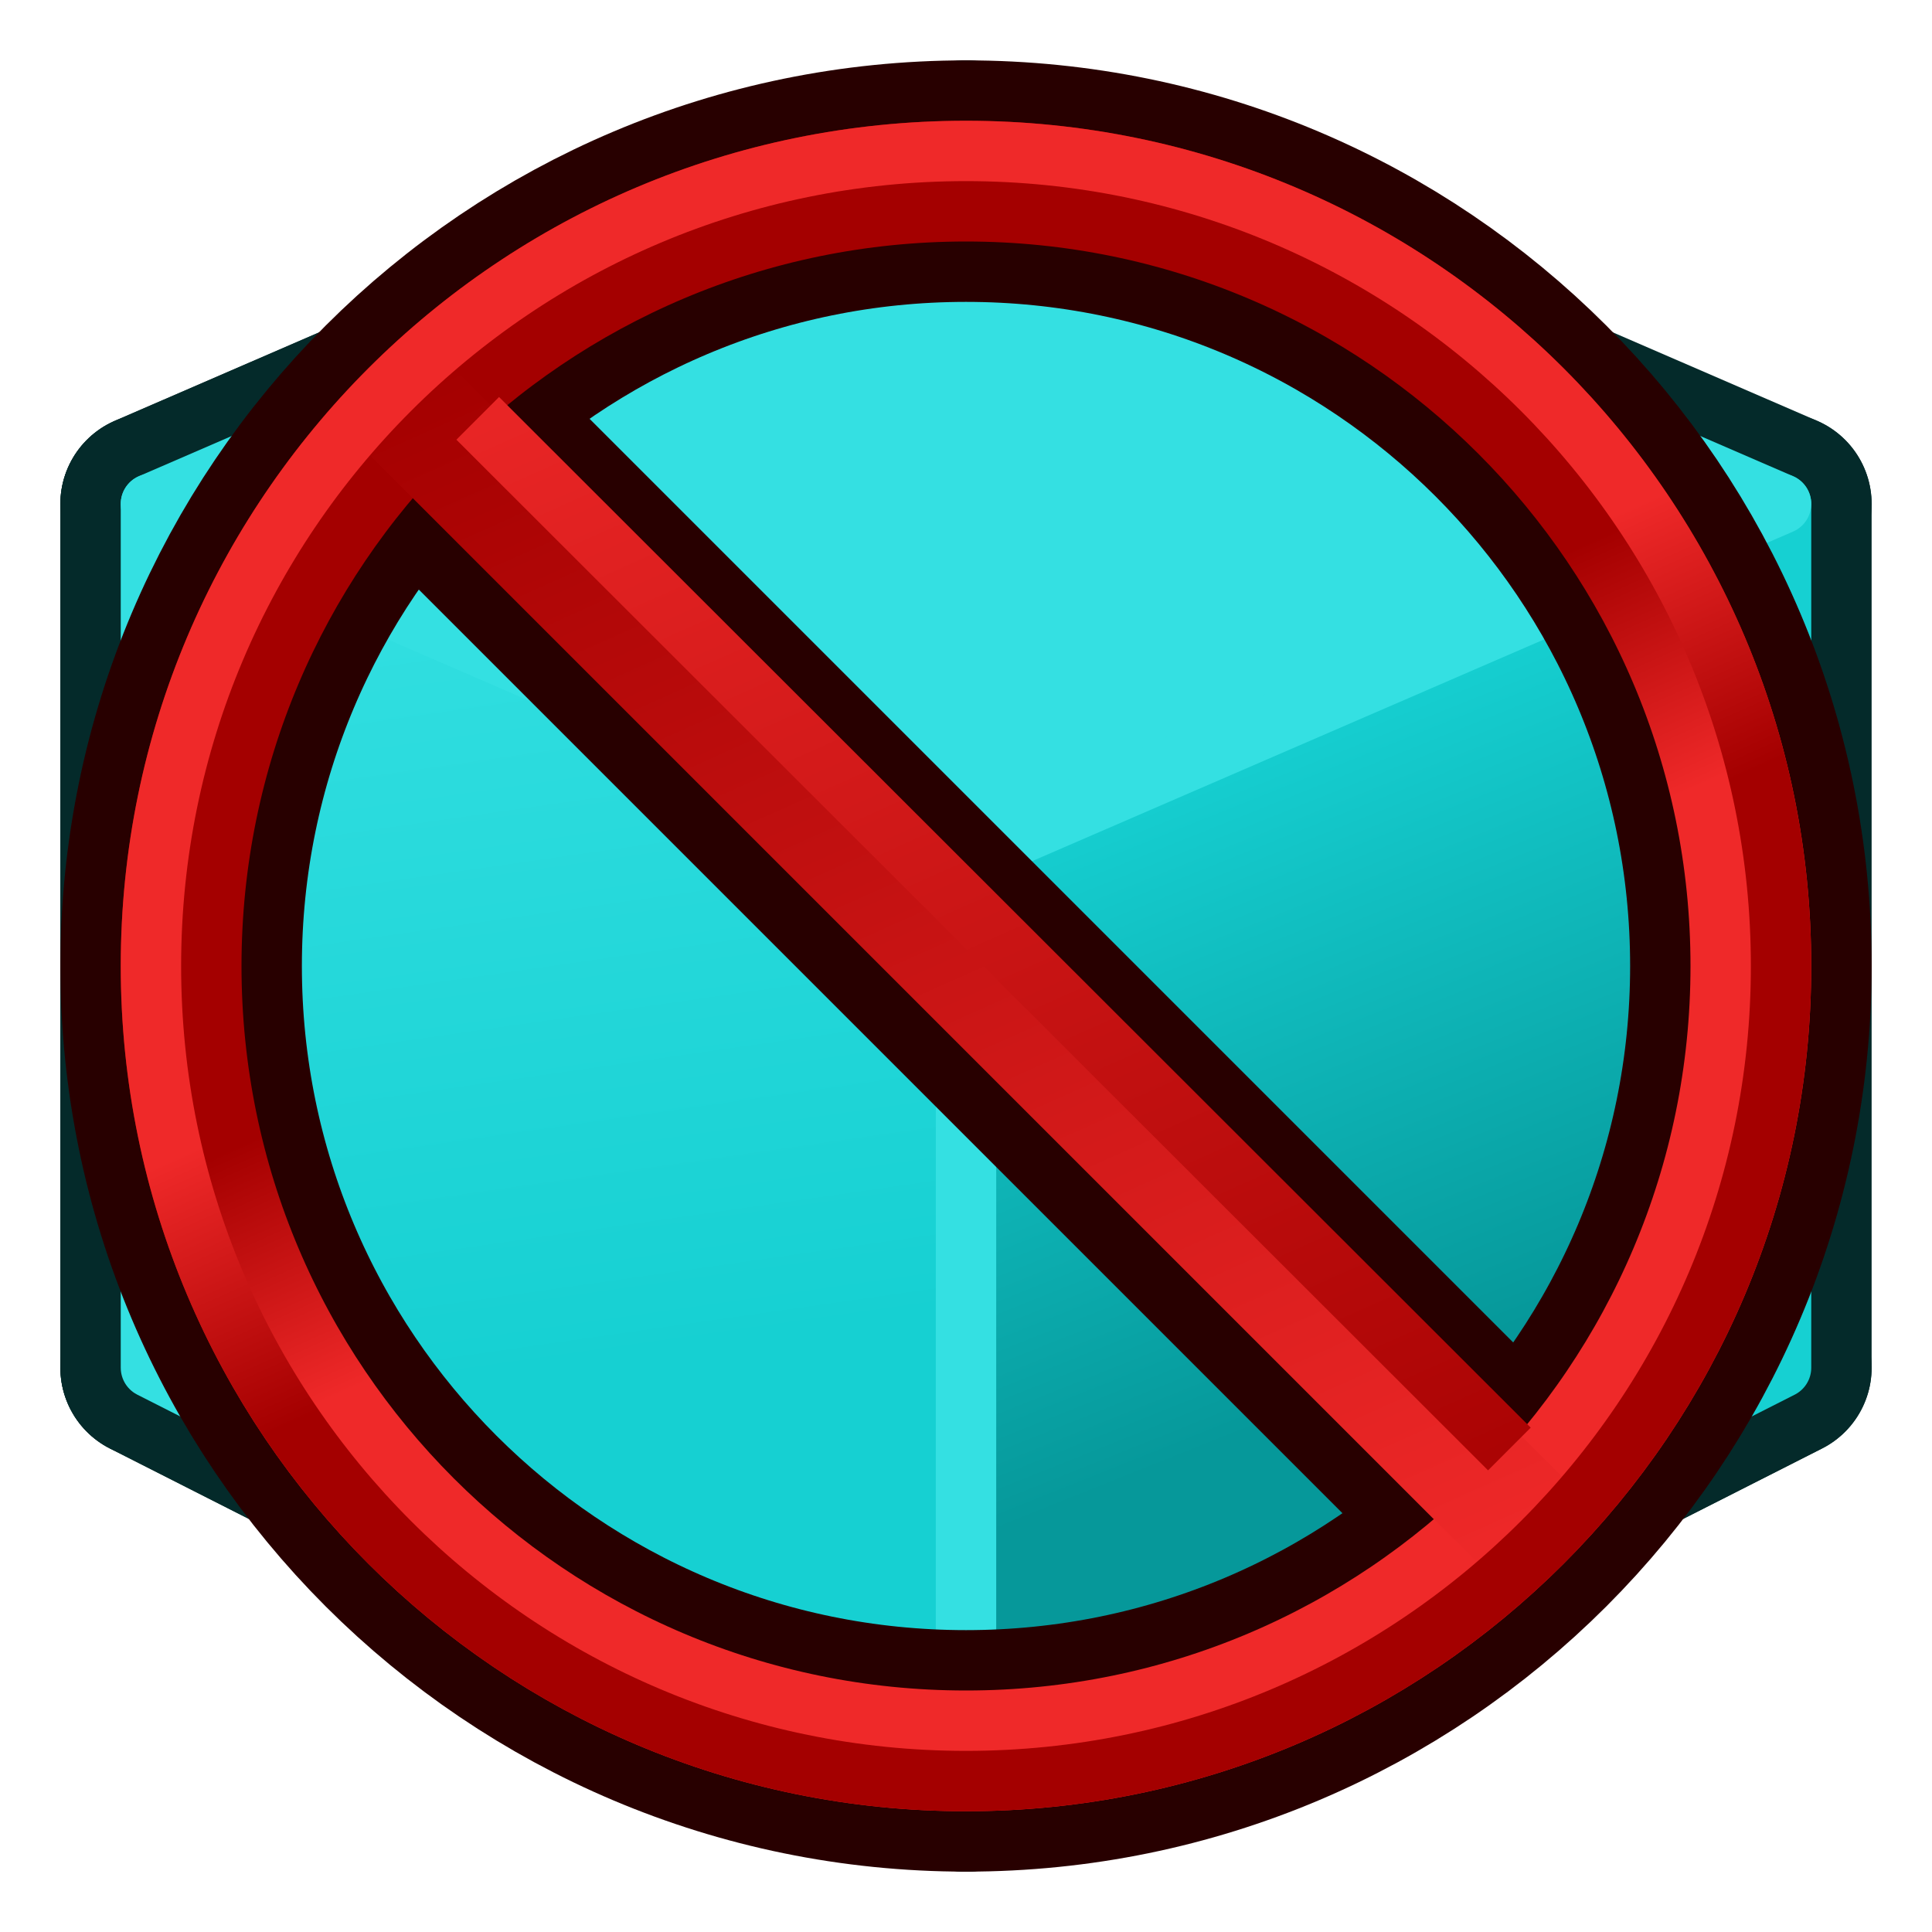
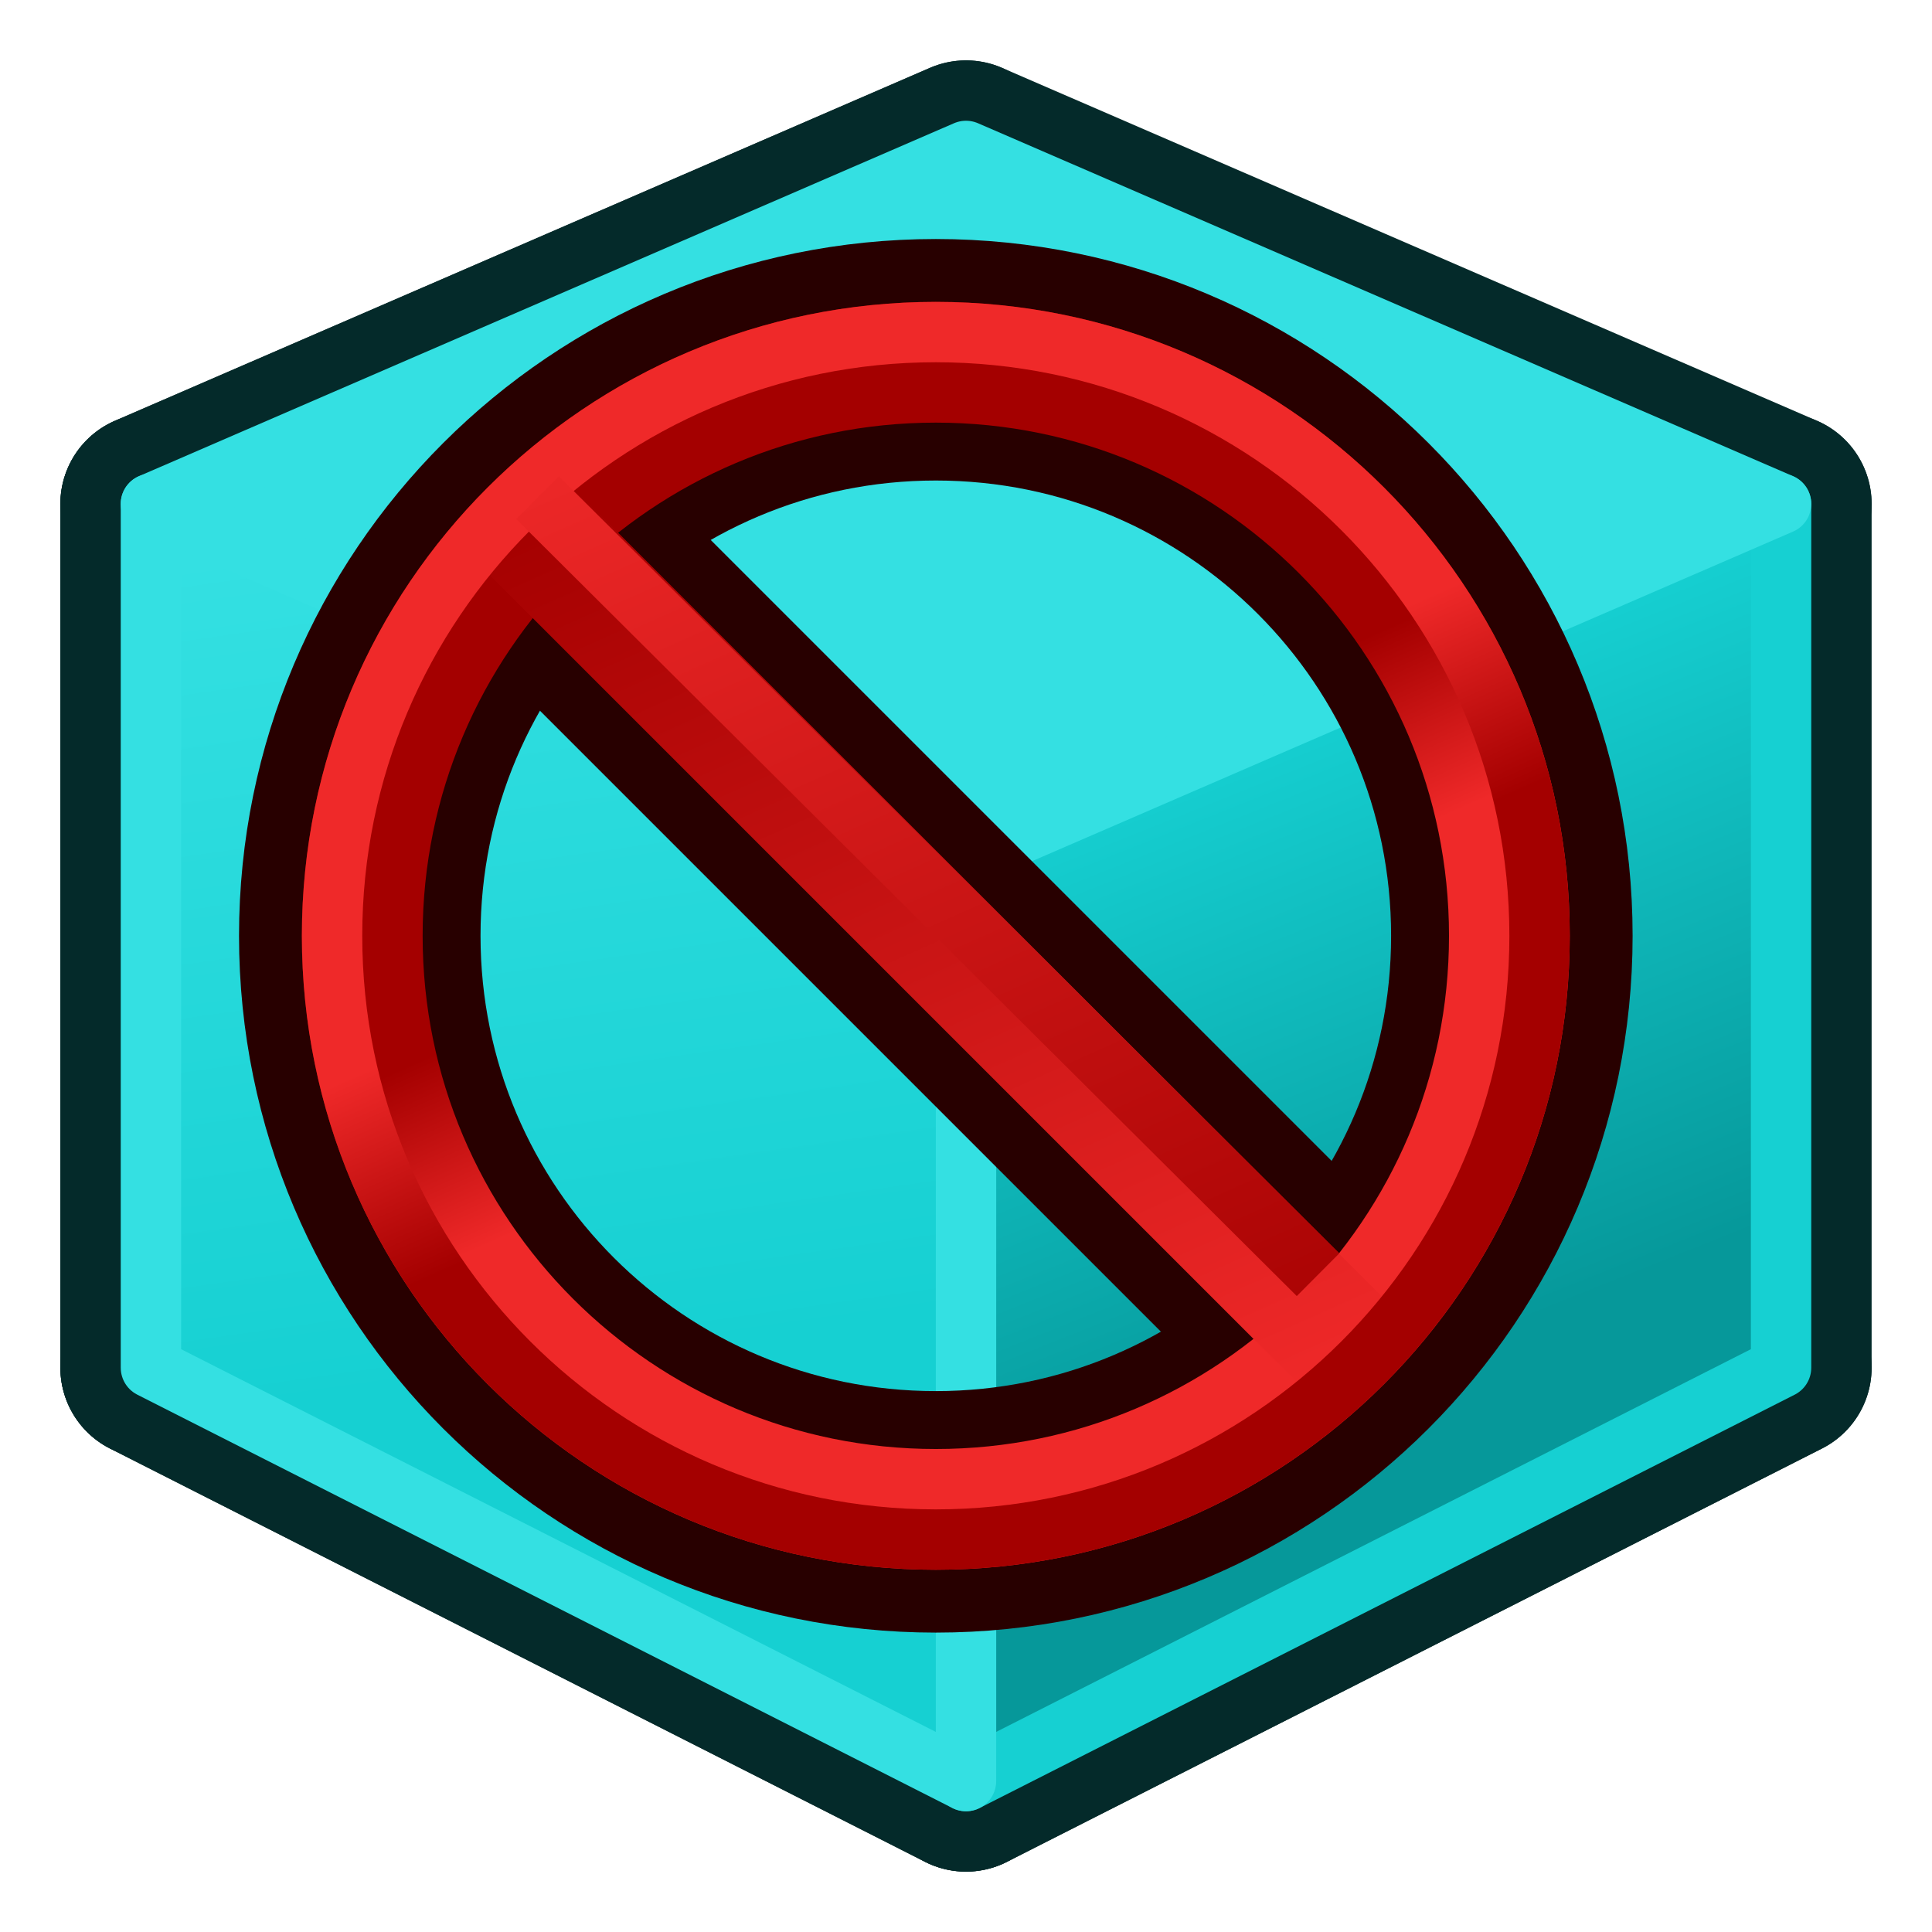
<svg xmlns="http://www.w3.org/2000/svg" xmlns:xlink="http://www.w3.org/1999/xlink" width="64px" height="64px" id="svg6248" version="1.1">
  <defs id="defs6250">
    <linearGradient id="linearGradient3783">
      <stop style="stop-color:#06989a;stop-opacity:1;" offset="0" id="stop3785" />
      <stop style="stop-color:#16d0d2;stop-opacity:1" offset="1" id="stop3787" />
    </linearGradient>
    <linearGradient id="linearGradient3775">
      <stop style="stop-color:#16d0d2;stop-opacity:1" offset="0" id="stop3777" />
      <stop style="stop-color:#34e0e2;stop-opacity:1" offset="1" id="stop3779" />
    </linearGradient>
    <linearGradient id="linearGradient3253">
      <stop style="stop-color:#89d5f8;stop-opacity:1;" offset="0" id="stop3255" />
      <stop style="stop-color:#00899e;stop-opacity:1;" offset="1" id="stop3257" />
    </linearGradient>
    <linearGradient id="linearGradient6816">
      <stop style="stop-color:#000000;stop-opacity:1;" offset="0" id="stop6818" />
      <stop style="stop-color:#000000;stop-opacity:0;" offset="1" id="stop6820" />
    </linearGradient>
    <linearGradient id="linearGradient6781">
      <stop style="stop-color:#ffffff;stop-opacity:1;" offset="0" id="stop6783" />
      <stop style="stop-color:#3465a4;stop-opacity:0;" offset="1" id="stop6785" />
    </linearGradient>
    <radialGradient xlink:href="#linearGradient6816" id="radialGradient6822" cx="33.37" cy="51.929" fx="33.37" fy="51.929" r="25.199" gradientTransform="matrix(1.158163,0,0,0.6558985,-7.29237,16.12608)" gradientUnits="userSpaceOnUse" />
    <radialGradient xlink:href="#linearGradient3253" id="radialGradient3259" cx="18.418" cy="17.014" fx="18.418" fy="17.014" r="27.987" gradientTransform="matrix(0.9724373,-0.105657,5.0523169e-2,0.4650009,-0.3519546,9.585438)" gradientUnits="userSpaceOnUse" />
    <radialGradient xlink:href="#linearGradient3253" id="radialGradient3270" gradientUnits="userSpaceOnUse" gradientTransform="matrix(0.9724373,-0.105657,0.05052317,0.4650009,-0.3519546,9.585438)" cx="18.418" cy="17.014" fx="18.418" fy="17.014" r="27.987" />
    <linearGradient xlink:href="#linearGradient3775" id="linearGradient3781" x1="14" y1="46" x2="10" y2="18" gradientUnits="userSpaceOnUse" />
    <linearGradient xlink:href="#linearGradient3783" id="linearGradient3789" x1="50" y1="44" x2="42" y2="24" gradientUnits="userSpaceOnUse" />
    <linearGradient xlink:href="#linearGradient3899" id="linearGradient3905" x1="145.72" y1="158.352" x2="127.682" y2="117.972" gradientUnits="userSpaceOnUse" />
    <linearGradient id="linearGradient3899">
      <stop style="stop-color:#a40000;stop-opacity:1" offset="0" id="stop3901" />
      <stop style="stop-color:#ef2929;stop-opacity:1" offset="1" id="stop3903" />
    </linearGradient>
    <linearGradient xlink:href="#linearGradient3899" id="linearGradient4039" gradientUnits="userSpaceOnUse" x1="145.72" y1="158.352" x2="127.682" y2="117.972" />
    <linearGradient xlink:href="#linearGradient3899" id="linearGradient3907" gradientUnits="userSpaceOnUse" x1="145.72" y1="158.352" x2="127.682" y2="117.972" />
    <linearGradient xlink:href="#linearGradient3891" id="linearGradient3897" x1="130.565" y1="118.313" x2="147.897" y2="157.057" gradientUnits="userSpaceOnUse" />
    <linearGradient id="linearGradient3891">
      <stop style="stop-color:#a40000;stop-opacity:1" offset="0" id="stop3893" />
      <stop style="stop-color:#ef2929;stop-opacity:1" offset="1" id="stop3895" />
    </linearGradient>
    <linearGradient xlink:href="#linearGradient3891" id="linearGradient4041" gradientUnits="userSpaceOnUse" x1="130.565" y1="118.313" x2="147.897" y2="157.057" />
    <linearGradient xlink:href="#linearGradient3891" id="linearGradient4043" gradientUnits="userSpaceOnUse" x1="130.565" y1="118.313" x2="147.897" y2="157.057" />
+     <linearGradient xlink:href="#linearGradient3891" id="linearGradient3047" gradientUnits="userSpaceOnUse" x1="130.565" y1="118.313" x2="147.897" y2="157.057" />
+     <linearGradient xlink:href="#linearGradient3891" id="linearGradient3049" gradientUnits="userSpaceOnUse" x1="130.565" y1="118.313" x2="147.897" y2="157.057" />
+     <linearGradient xlink:href="#linearGradient3891" id="linearGradient3051" gradientUnits="userSpaceOnUse" x1="130.565" y1="118.313" x2="147.897" y2="157.057" />
+     <linearGradient xlink:href="#linearGradient3899" id="linearGradient3053" gradientUnits="userSpaceOnUse" x1="145.72" y1="158.352" x2="127.682" y2="117.972" />
+     <linearGradient xlink:href="#linearGradient3899" id="linearGradient3055" gradientUnits="userSpaceOnUse" x1="145.72" y1="158.352" x2="127.682" y2="117.972" />
+     <linearGradient xlink:href="#linearGradient3899" id="linearGradient3057" gradientUnits="userSpaceOnUse" x1="145.72" y1="158.352" x2="127.682" y2="117.972" />
  </defs>
  <g id="layer1">
    <path style="fill:none;stroke:#042a2a;stroke-width:6;stroke-linecap:butt;stroke-linejoin:round;stroke-miterlimit:4;stroke-opacity:1;stroke-dasharray:none" d="M 59,45.308 32,59 5,45.308 32,29.615 z" id="path3003-2-2-1" />
    <g id="g3913" transform="translate(60,0)">
      <path id="path3003-5-3" d="M -55,45.308 -28,29.615 -28,5 -55,16.692 z" style="fill:none;stroke:#042a2a;stroke-width:6;stroke-linecap:round;stroke-linejoin:round;stroke-miterlimit:4;stroke-opacity:1;stroke-dasharray:none;stroke-dashoffset:6" />
      <path id="path3003-5-3-1" d="M -55,45.308 -28,29.615 -28,5 -55,16.692 z" style="fill:none;stroke:#16d0d2;stroke-width:2;stroke-linecap:round;stroke-linejoin:round;stroke-miterlimit:4;stroke-opacity:1;stroke-dasharray:none;stroke-dashoffset:6" />
    </g>
    <path style="fill:none;stroke:#34e0e2;stroke-width:2;stroke-linecap:butt;stroke-linejoin:round;stroke-miterlimit:4;stroke-opacity:1;stroke-dasharray:none" d="M 59,45.308 32,59 5,45.308 32,29.615 z" id="path3003-2-2-0-2" />
    <path style="fill:none;stroke:#042a2a;stroke-width:6;stroke-linecap:butt;stroke-linejoin:round;stroke-miterlimit:4;stroke-opacity:1;stroke-dasharray:none" d="M 32,59 5,45.308 5,16.692 32,30.385 z" id="path3003" />
    <path style="fill:none;stroke:#042a2a;stroke-width:6;stroke-linecap:butt;stroke-linejoin:round;stroke-miterlimit:4;stroke-opacity:1;stroke-dasharray:none" d="M 32,59 59,45.308 59,16.692 32,30.385 z" id="path3003-5" />
    <path style="fill:none;stroke:#042a2a;stroke-width:6;stroke-linecap:butt;stroke-linejoin:round;stroke-miterlimit:4;stroke-opacity:1;stroke-dasharray:none" d="M 59,16.692 32,30.385 5,16.692 32,5 z" id="path3003-2-2" />
    <path style="fill:url(#linearGradient3789);stroke:#16d0d2;stroke-width:2;stroke-linecap:butt;stroke-linejoin:round;stroke-miterlimit:4;stroke-opacity:1;stroke-dasharray:none;fill-opacity:1" d="M 32,59 59,45.308 59,16.692 32,28.385 z" id="path3003-5-6" />
    <path style="fill:url(#linearGradient3781);stroke:#34e0e2;stroke-width:2;stroke-linecap:butt;stroke-linejoin:round;stroke-miterlimit:4;stroke-opacity:1;stroke-dasharray:none;fill-opacity:1" d="M 32,59 5,45.308 5,16.692 32,28.385 z" id="path3003-3" />
    <path style="fill:#34e0e2;stroke:#34e0e2;stroke-width:2;stroke-linecap:butt;stroke-linejoin:round;stroke-miterlimit:4;stroke-opacity:1;stroke-dasharray:none" d="M 59,16.692 32,28.385 5,16.692 32,5 z" id="path3003-2-2-0" />
-     <g transform="matrix(1.205645,0,0,1.205645,-134.379,-134.379)" id="g3879" style="fill:none;stroke:#280000;stroke-width:6.635;display:inline">
-       <circle d="M 262,138 C 262,206.483 206.483,262 138,262 69.517,262 14,206.483 14,138 14,69.517 69.517,14 138,14 c 68.483,0 124,55.517 124,124 z" style="fill:none;stroke:#280000;stroke-width:38.154" transform="matrix(0.173913,0,0,0.173913,114,114)" id="circle3869" r="124" cy="138" cx="138" />
-       <line style="fill:none;stroke:#280000;stroke-width:6.635" id="line3871" y2="154.174" x2="154.174" y1="121.826" x1="121.826" />
-     </g>
-     <g transform="matrix(1.205645,0,0,1.205645,-134.379,-134.379)" id="g3879-5" style="fill:none;stroke:url(#linearGradient3897);stroke-width:3.318;display:inline">
-       <circle d="M 262,138 C 262,206.483 206.483,262 138,262 69.517,262 14,206.483 14,138 14,69.517 69.517,14 138,14 c 68.483,0 124,55.517 124,124 z" style="fill:none;stroke:url(#linearGradient4041);stroke-width:19.077" transform="matrix(0.173913,0,0,0.173913,114,114)" id="circle3869-3" r="124" cy="138" cx="138" />
-       <line style="fill:none;stroke:url(#linearGradient4043);stroke-width:3.318" id="line3871-5" y2="154.174" x2="154.174" y1="121.826" x1="121.826" />
-     </g>
-     <g transform="matrix(1.252016,0,0,1.252016,-140.7782,-140.7782)" id="g3879-5-6" style="fill:none;stroke:url(#linearGradient3905);stroke-width:1.597;display:inline">
-       <circle d="M 262,138 C 262,206.483 206.483,262 138,262 69.517,262 14,206.483 14,138 14,69.517 69.517,14 138,14 c 68.483,0 124,55.517 124,124 z" style="fill:none;stroke:url(#linearGradient4039);stroke-width:9.185" transform="matrix(0.173913,0,0,0.173913,114,114)" id="circle3869-3-2" r="124" cy="138" cx="138" />
-       <line style="fill:none;stroke:url(#linearGradient3907);stroke-width:1.597;stroke-linecap:butt" id="line3871-5-9" y2="150.779" x2="152.377" y1="123.51" x1="125.081" />
+     <g id="g3036" transform="matrix(0.8579717,0,0,0.8579717,0.1130094,0.113018)">
+       <g style="fill:none;stroke:#280000;stroke-width:9.041;display:inline" id="g3879" transform="matrix(1.031335,0,0,1.031335,-106.3242,-106.3242)">
+         <circle cx="138" cy="138" r="124" id="circle3869" transform="matrix(0.173913,0,0,0.173913,114,114)" style="fill:none;stroke:#280000;stroke-width:51.986" d="M 262,138 C 262,206.483 206.483,262 138,262 69.517,262 14,206.483 14,138 14,69.517 69.517,14 138,14 c 68.483,0 124,55.517 124,124 z" />
+         <line x1="121.826" y1="121.826" x2="154.174" y2="154.174" id="line3871" style="fill:none;stroke:#280000;stroke-width:9.041" />
+       </g>
+       <g style="fill:none;stroke:url(#linearGradient3051);stroke-width:4.54;display:inline" id="g3879-5" transform="matrix(1.026897,0,0,1.026897,-105.7117,-105.7117)">
+         <circle cx="138" cy="138" r="124" id="circle3869-3" transform="matrix(0.173913,0,0,0.173913,114,114)" style="fill:none;stroke:url(#linearGradient3047);stroke-width:26.105" d="M 262,138 C 262,206.483 206.483,262 138,262 69.517,262 14,206.483 14,138 14,69.517 69.517,14 138,14 c 68.483,0 124,55.517 124,124 z" />
+         <line x1="121.826" y1="121.826" x2="154.174" y2="154.174" id="line3871-5" style="fill:none;stroke:url(#linearGradient3049);stroke-width:4.54" />
+       </g>
+       <g style="fill:none;stroke:url(#linearGradient3057);stroke-width:2.157;display:inline" id="g3879-5-6" transform="matrix(1.080944,0,0,1.080944,-113.1702,-113.1702)">
+         <circle cx="138" cy="138" r="124" id="circle3869-3-2" transform="matrix(0.173913,0,0,0.173913,114,114)" style="fill:none;stroke:url(#linearGradient3053);stroke-width:12.4" d="M 262,138 C 262,206.483 206.483,262 138,262 69.517,262 14,206.483 14,138 14,69.517 69.517,14 138,14 c 68.483,0 124,55.517 124,124 z" />
+         <line x1="123.775" y1="122.35" x2="151.654" y2="150.103" id="line3871-5-9" style="fill:none;stroke:url(#linearGradient3055);stroke-width:2.157;stroke-linecap:butt" />
+       </g>
    </g>
  </g>
</svg>
